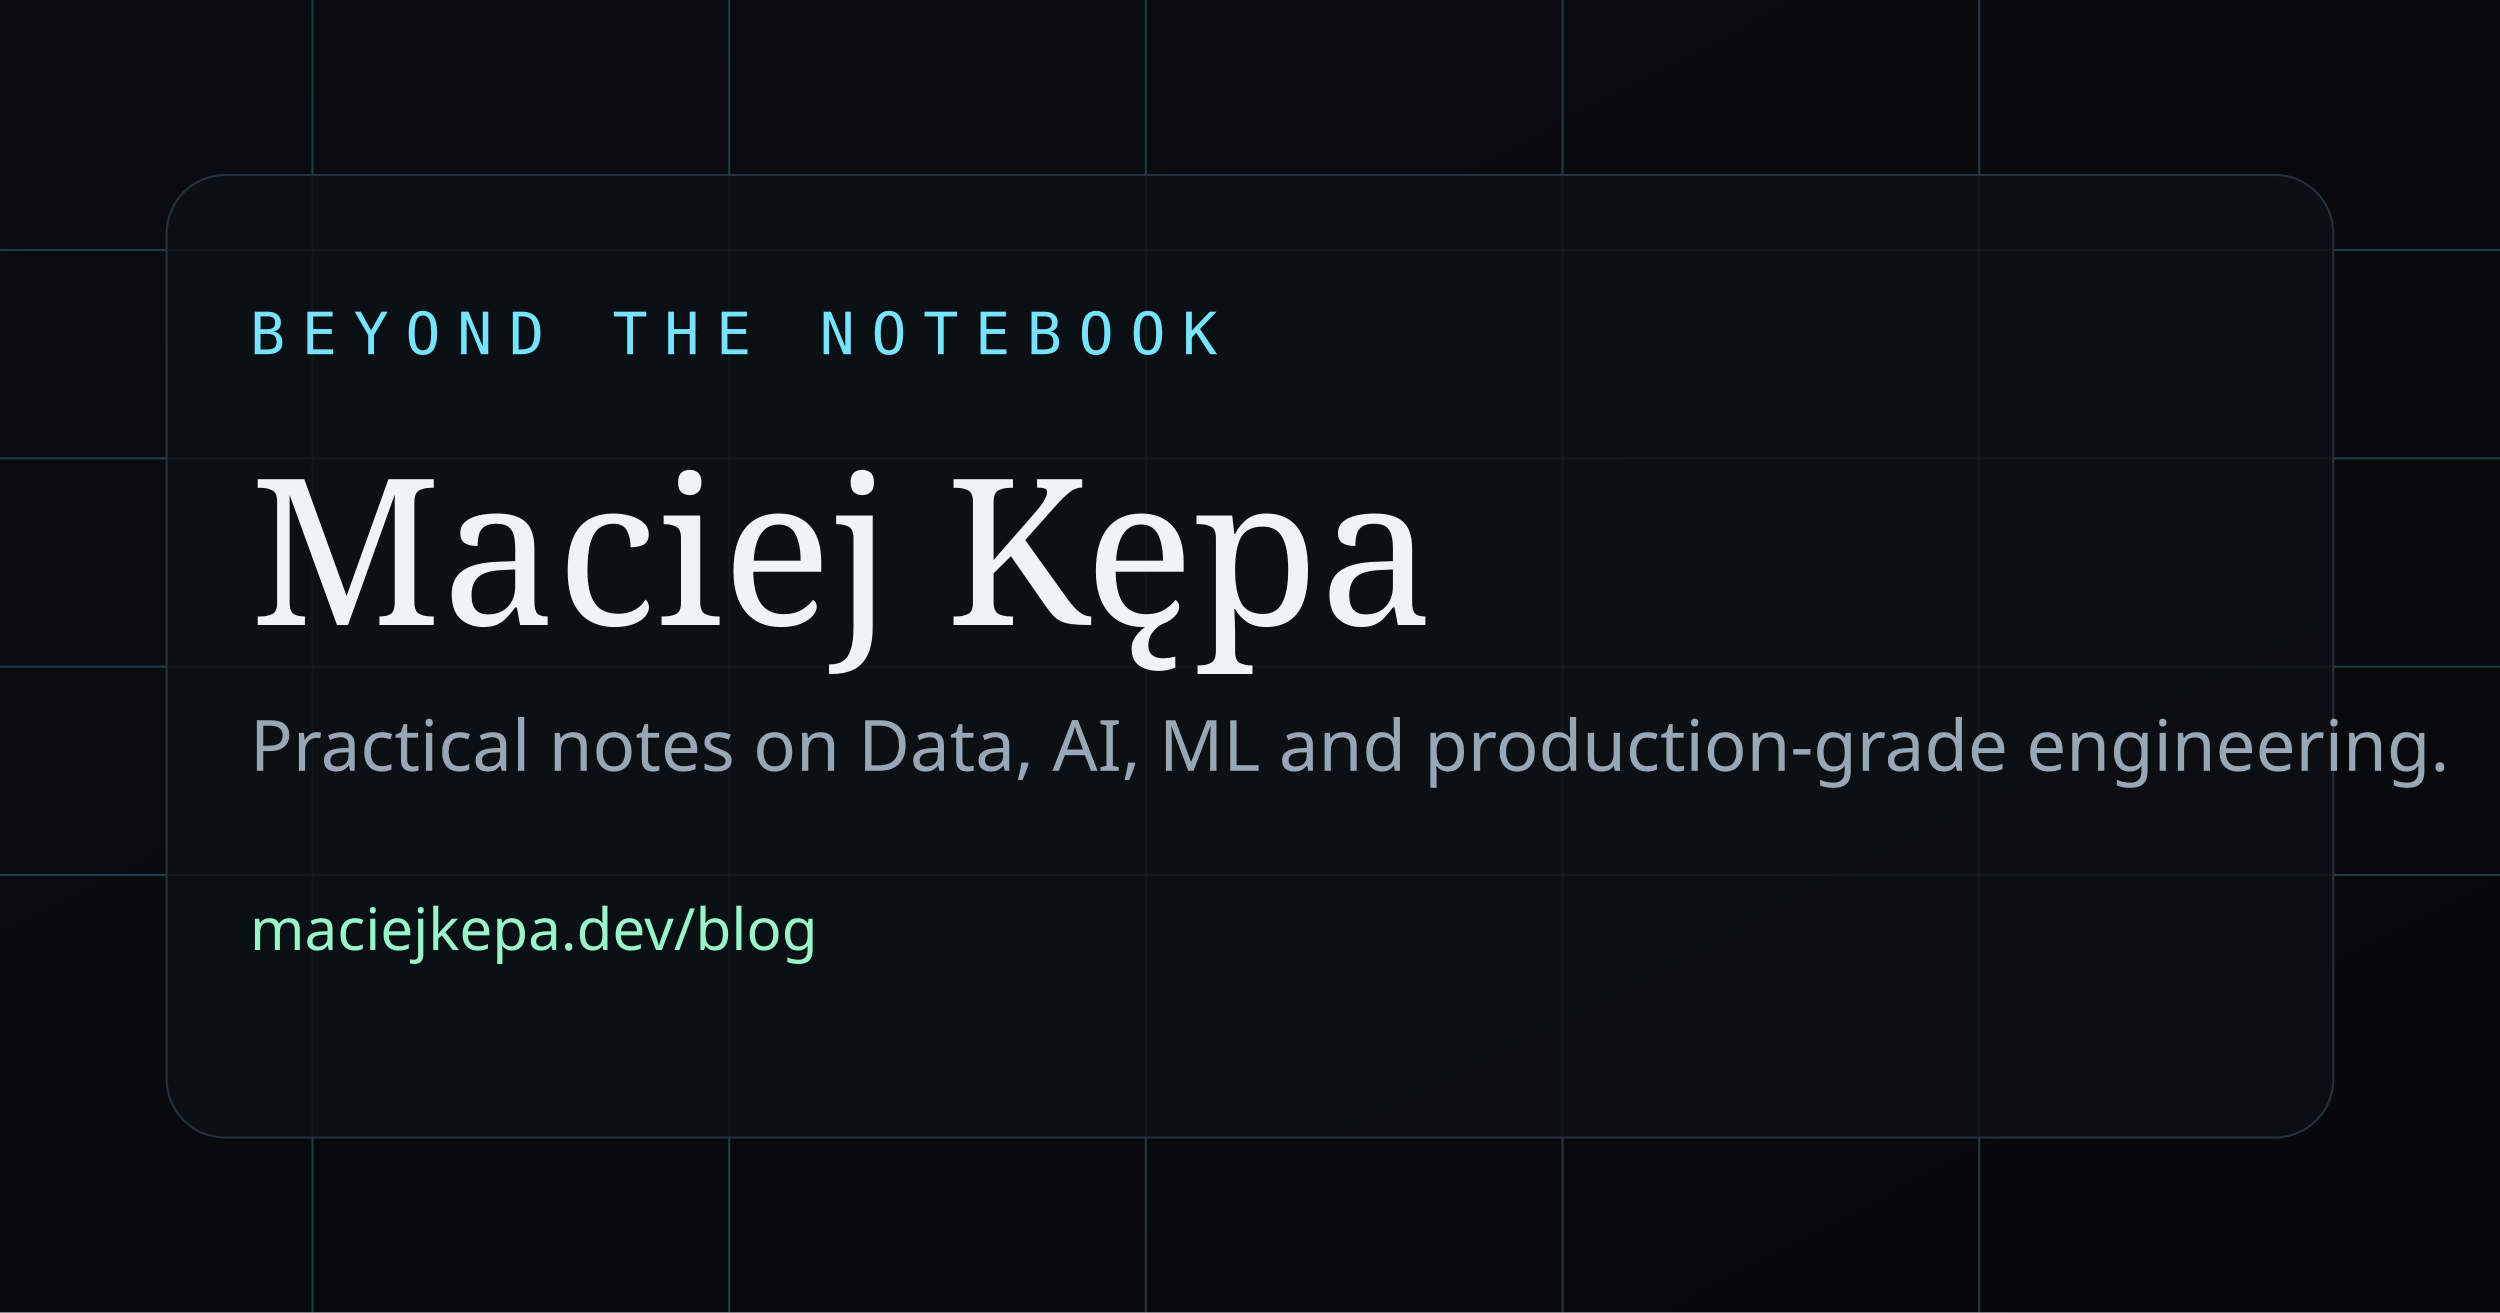
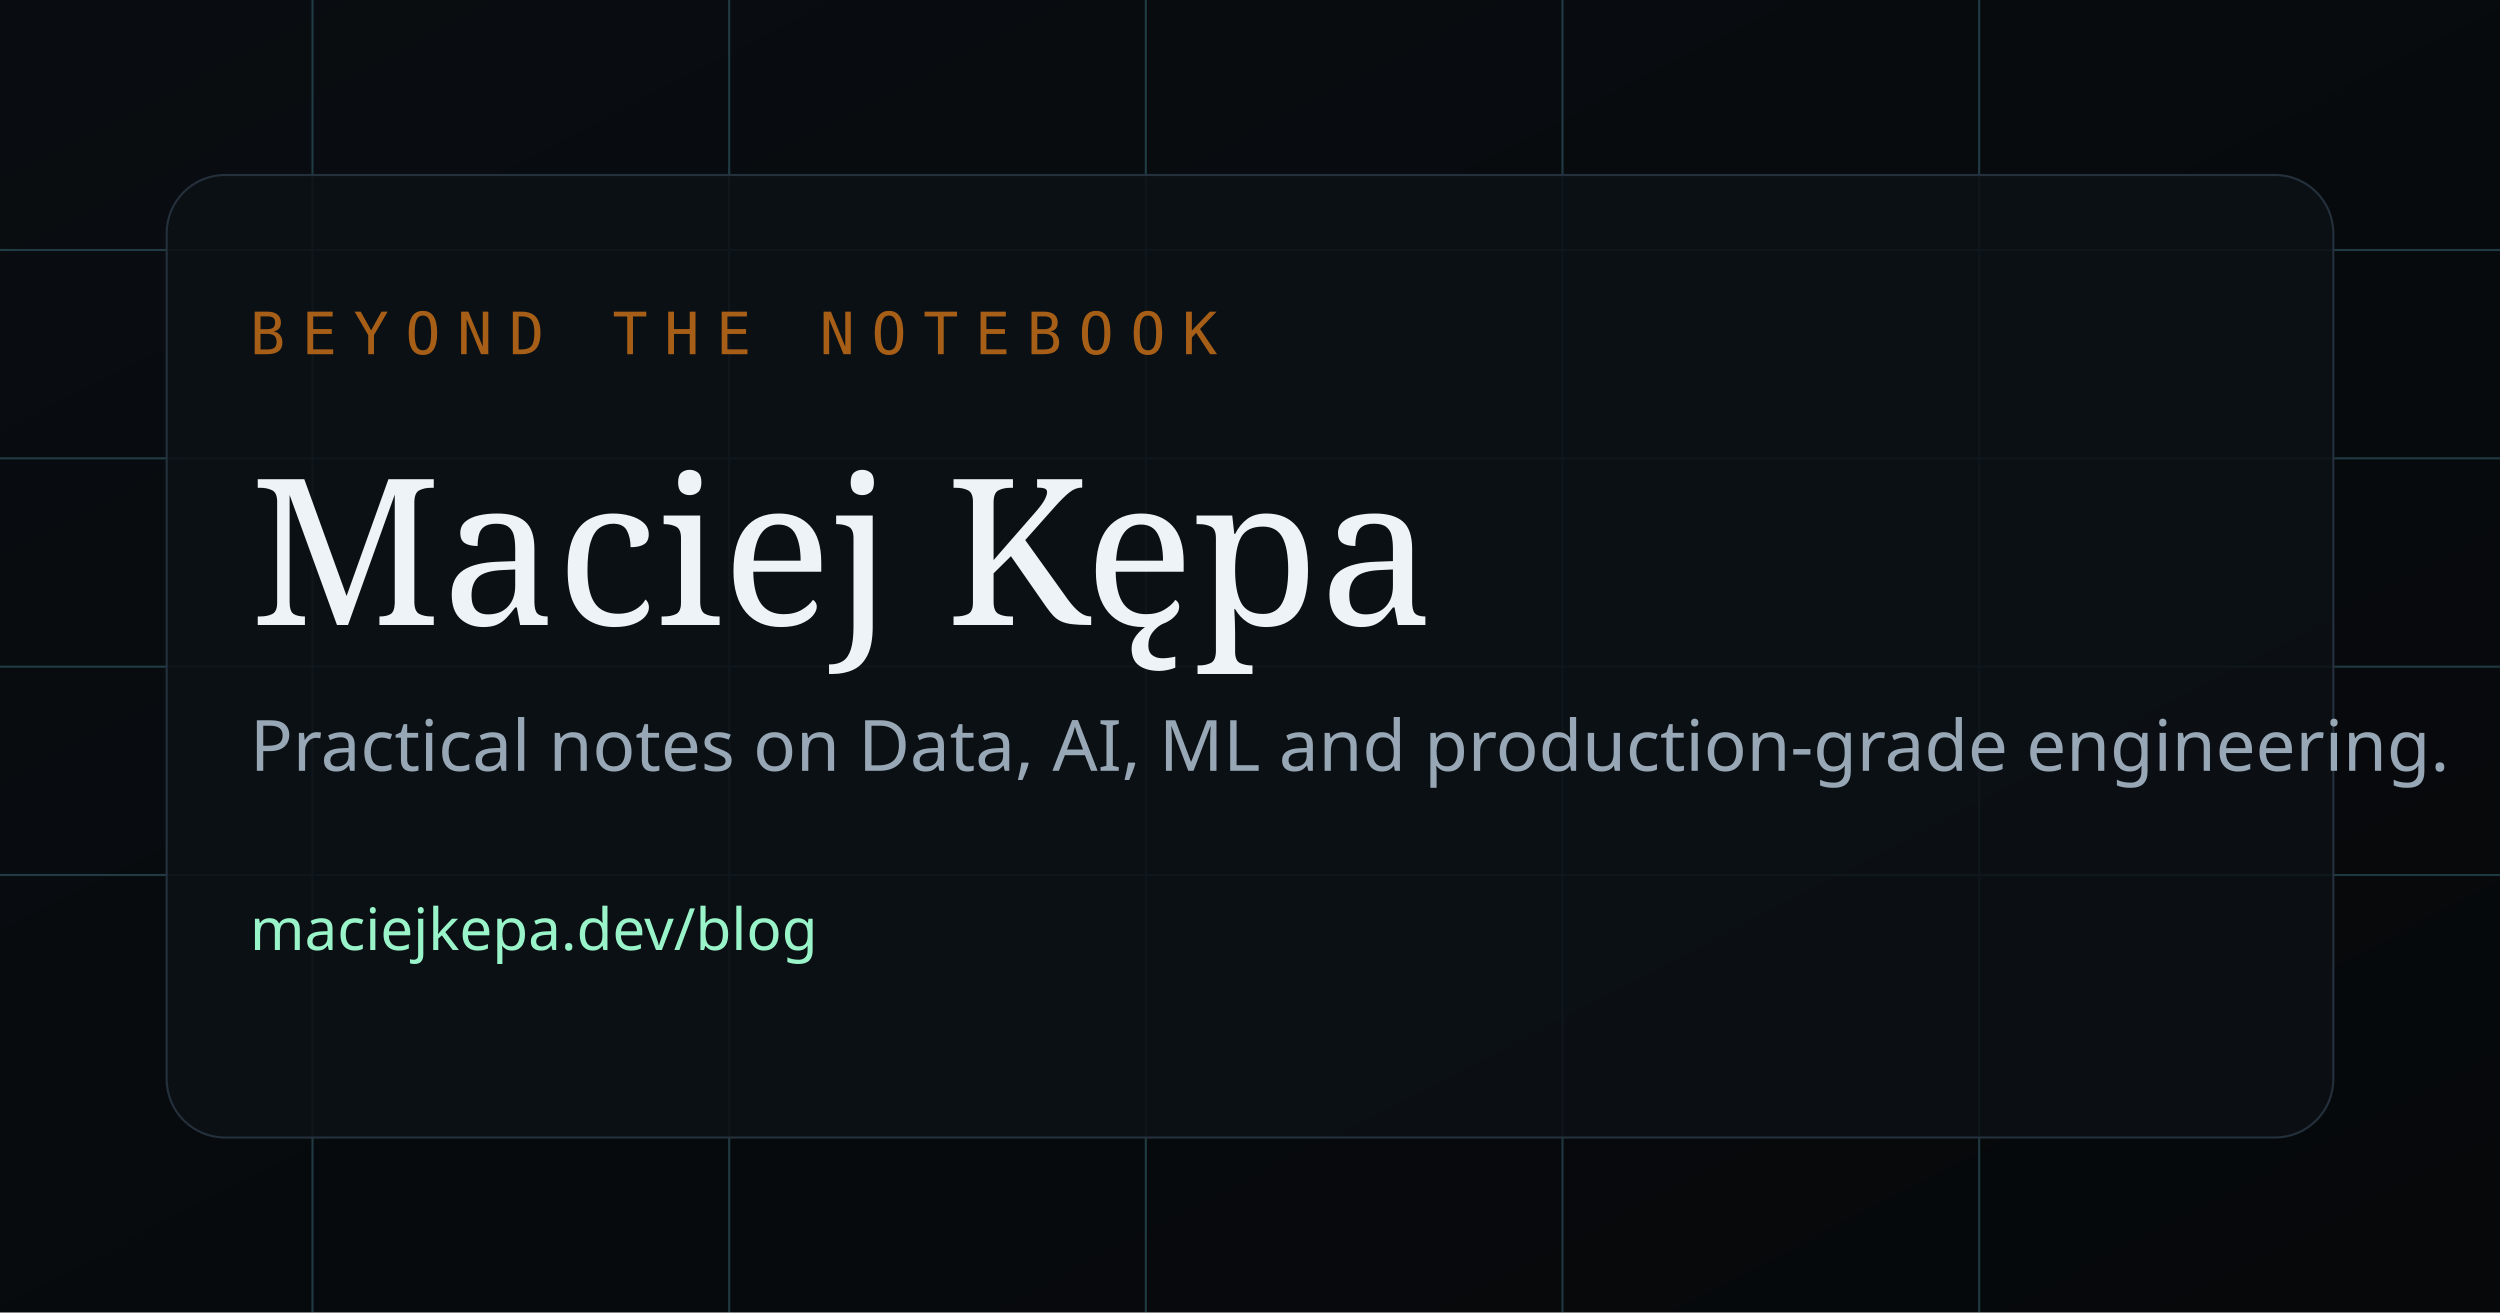
<svg xmlns="http://www.w3.org/2000/svg" viewBox="0 0 1200 630" role="img" aria-labelledby="title desc">
  <defs>
    <linearGradient id="bg" x1="0" x2="1" y1="0" y2="1">
      <stop offset="0%" stop-color="#090d11" />
      <stop offset="100%" stop-color="#06080a" />
    </linearGradient>
  </defs>
  <rect width="1200" height="630" fill="url(#bg)" />
  <g opacity=".22" stroke="#77e3ff">
    <path d="M0 120H1200" />
    <path d="M0 220H1200" />
    <path d="M0 320H1200" />
    <path d="M0 420H1200" />
    <path d="M150 0V630" />
    <path d="M350 0V630" />
    <path d="M550 0V630" />
    <path d="M750 0V630" />
    <path d="M950 0V630" />
  </g>
  <rect x="80" y="84" width="1040" height="462" rx="28" fill="#0c1116" fill-opacity=".84" stroke="#24303c" />
-   <text x="120" y="170" fill="#77e3ff" font-family="IBM Plex Mono, monospace" font-size="28" letter-spacing="8">BEYOND THE NOTEBOOK</text>
+   <text x="120" y="170" fill="#a75f18" font-family="IBM Plex Mono, monospace" font-size="28" letter-spacing="8">BEYOND THE NOTEBOOK</text>
  <text x="120" y="300" fill="#edf3f7" font-family="Georgia, serif" font-size="98">Maciej Kępa</text>
  <text x="120" y="370" fill="#98a7b5" font-family="IBM Plex Sans, sans-serif" font-size="34">Practical notes on Data, AI, ML and production-grade engineering.</text>
  <text x="120" y="456" fill="#9af4c9" font-family="IBM Plex Sans, sans-serif" font-size="28">maciejkepa.dev/blog</text>
</svg>
